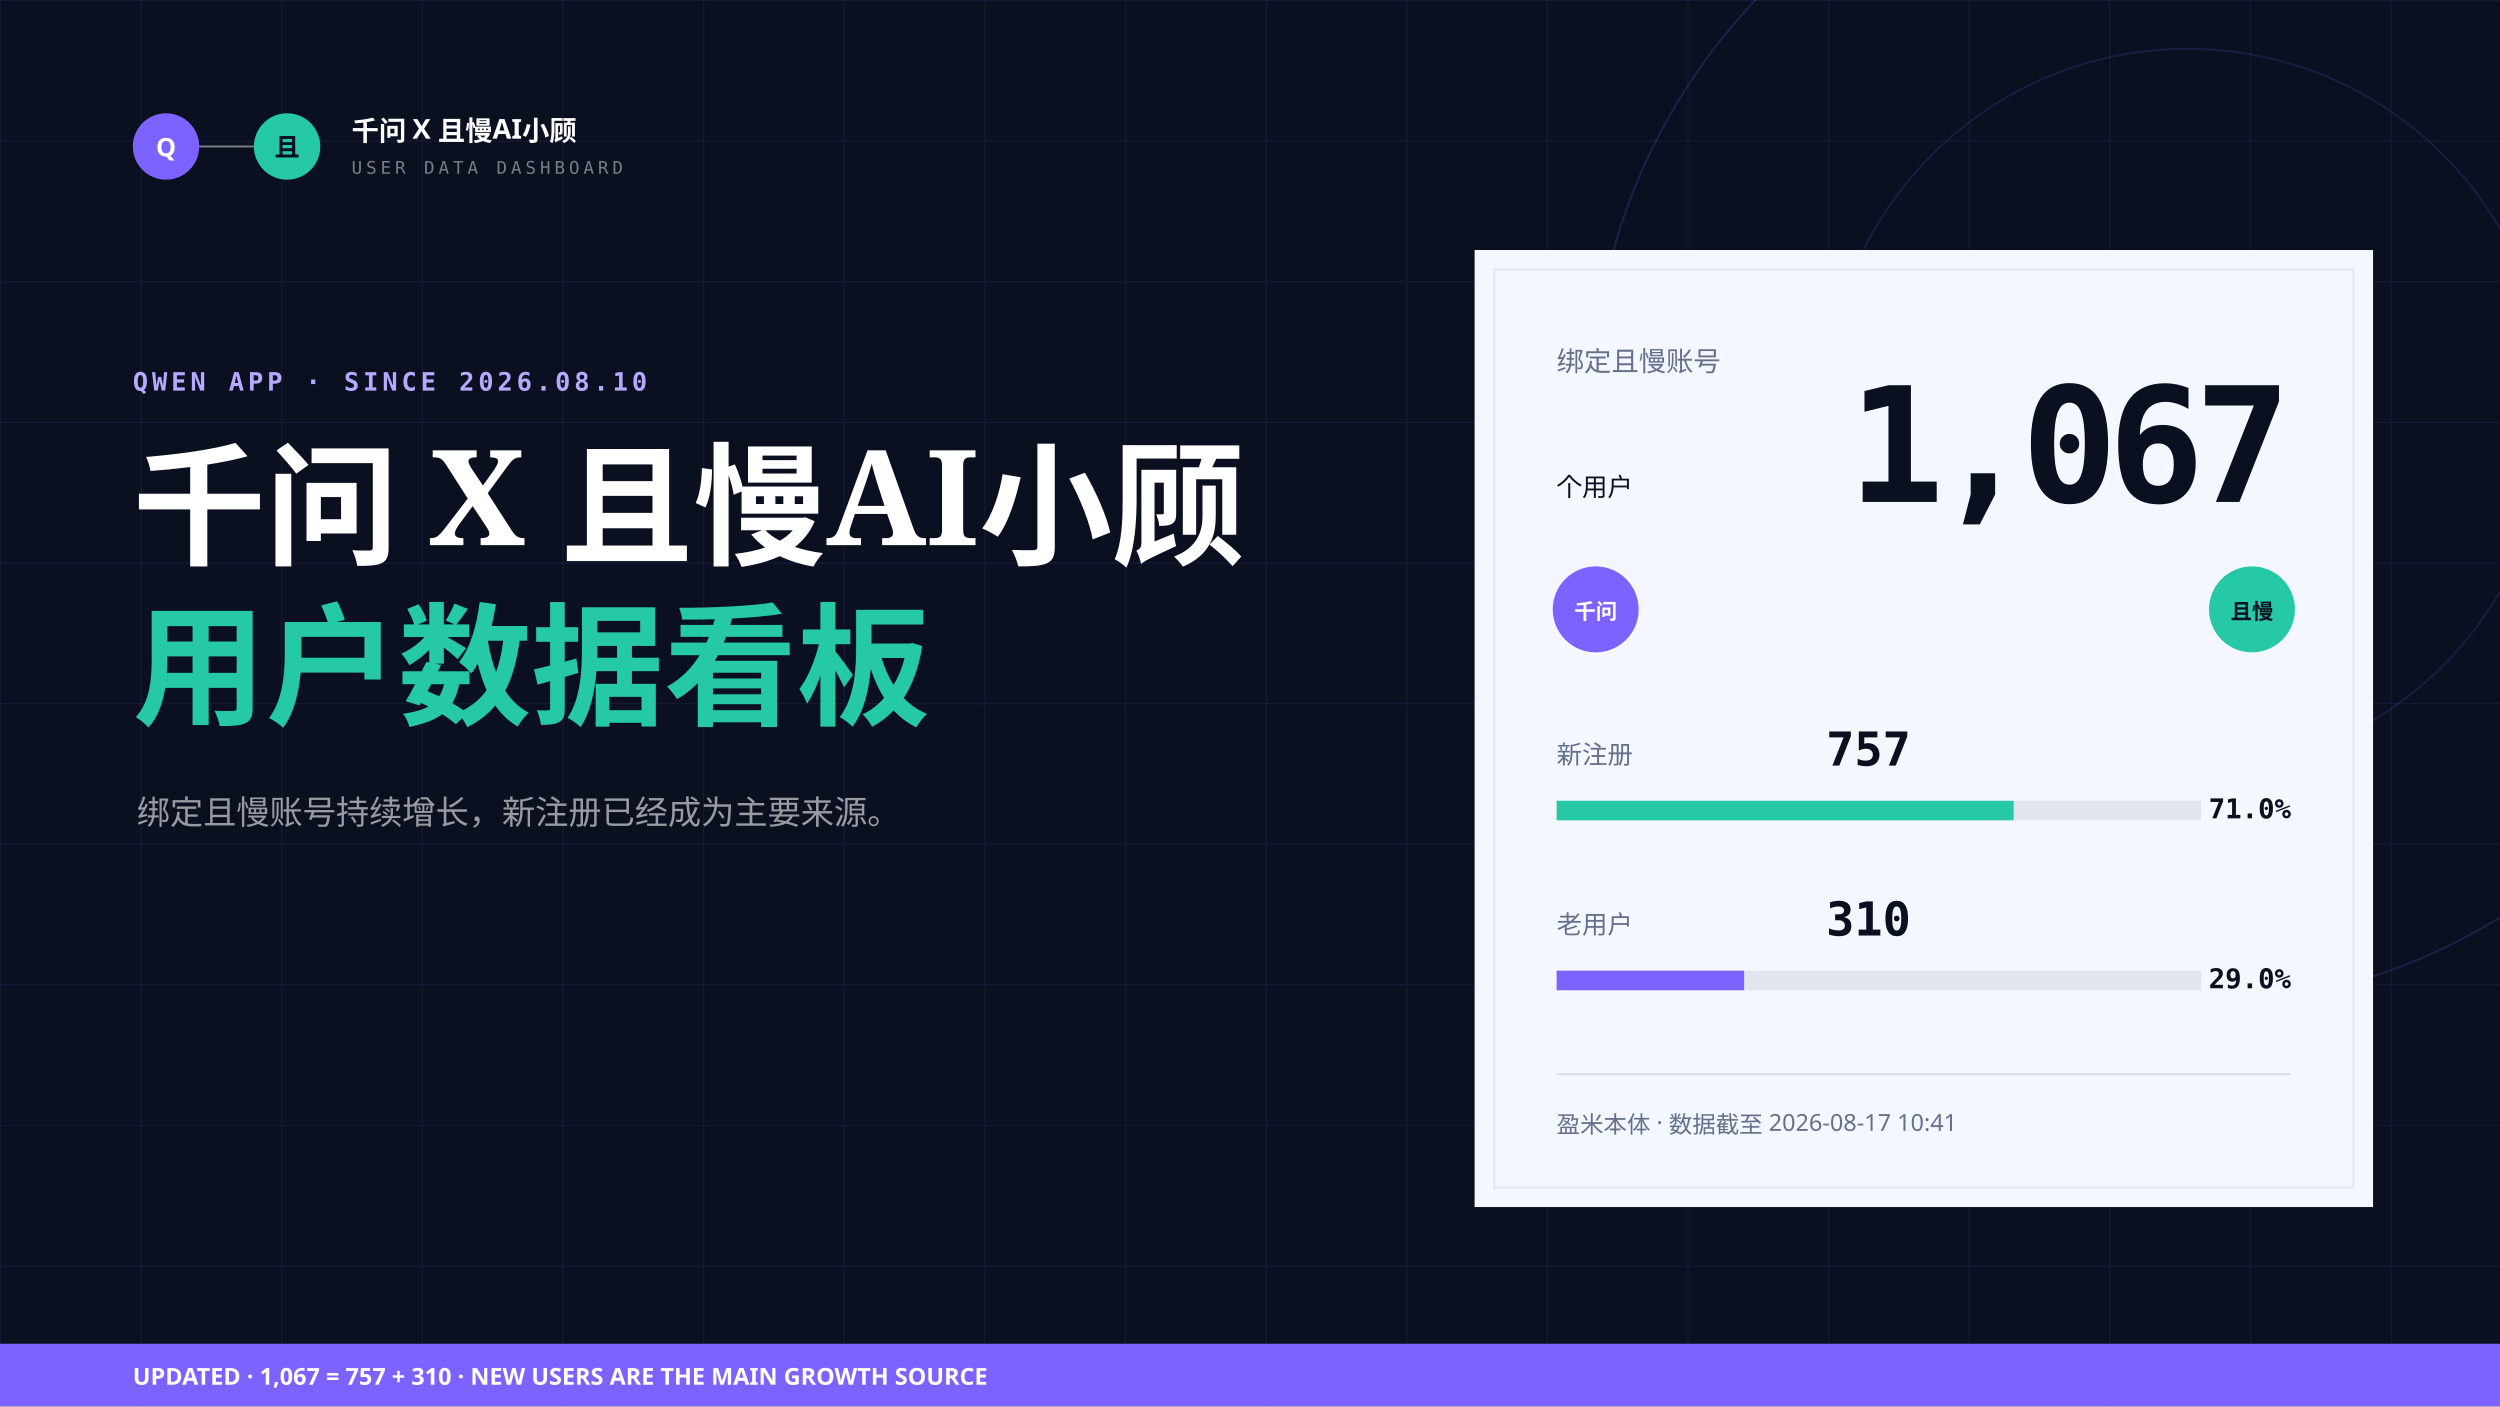
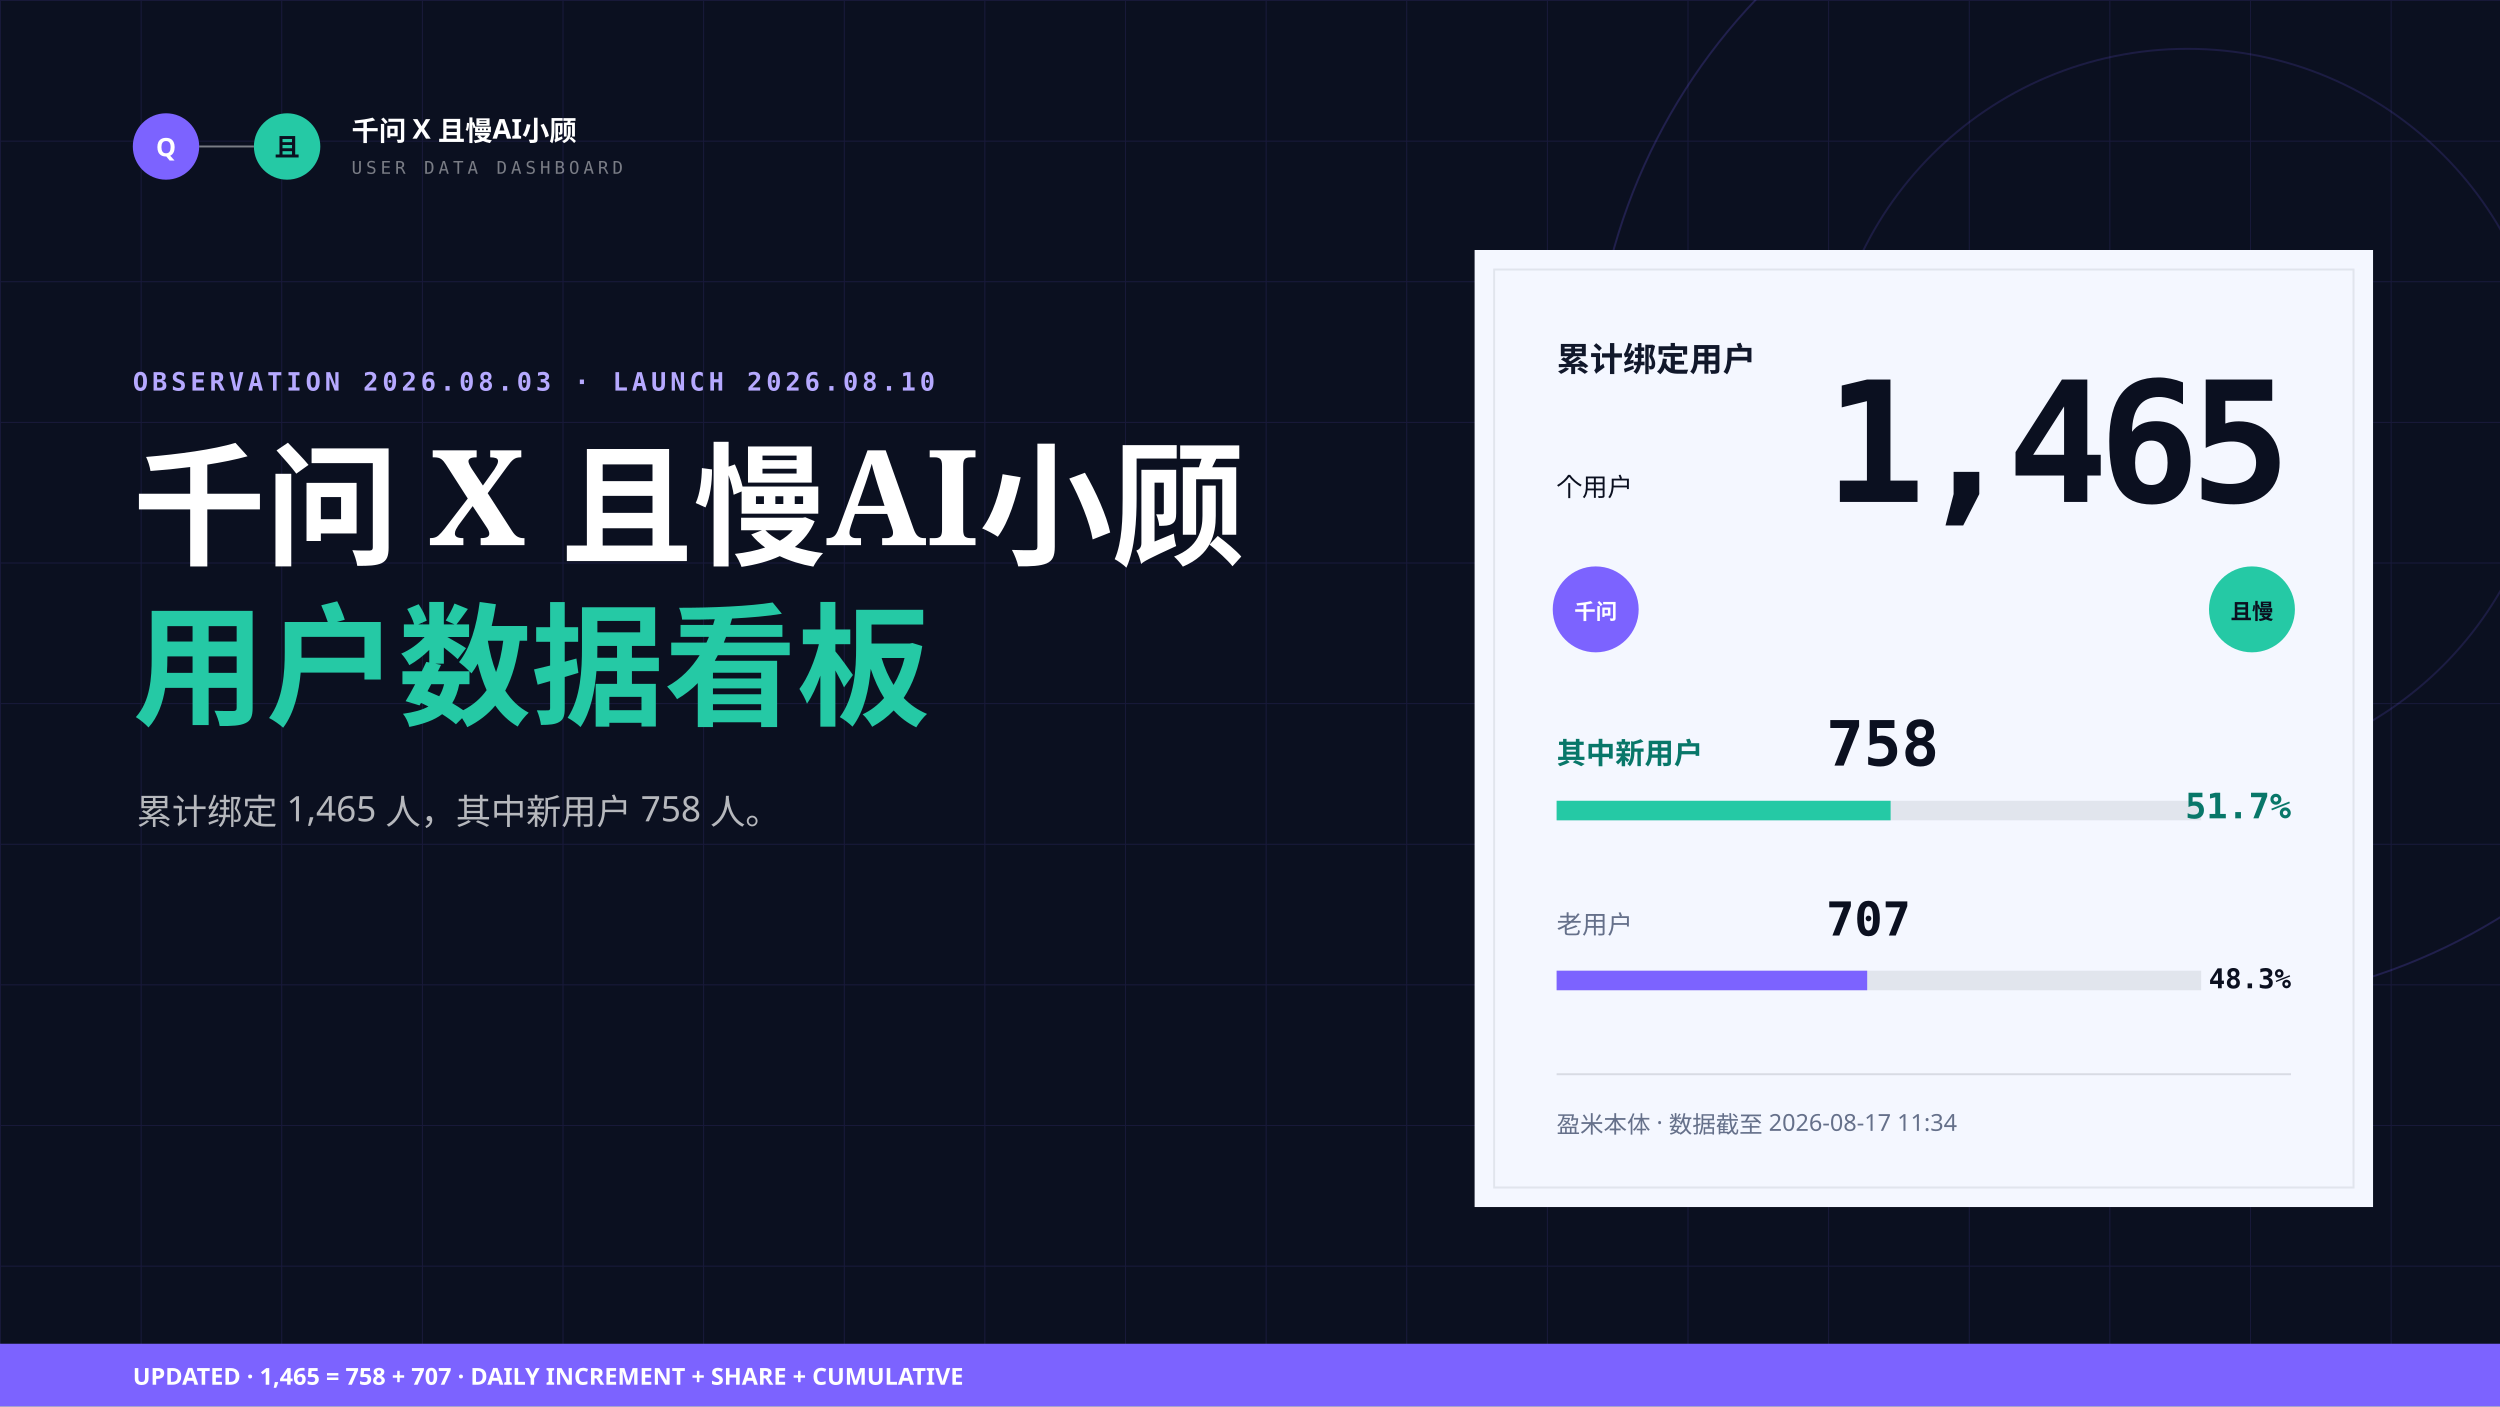
<svg xmlns="http://www.w3.org/2000/svg" width="1280" height="720" viewBox="0 0 1280 720" role="img" aria-labelledby="title desc">
  <defs>
    <pattern id="grid" width="72" height="72" patternUnits="userSpaceOnUse">
      <path d="M72 0H0V72" fill="none" stroke="#7C63FF" stroke-opacity=".12" />
    </pattern>
    <linearGradient id="route" x1="0" x2="1">
      <stop offset="0" stop-color="#7C63FF" />
      <stop offset="1" stop-color="#25C9A5" />
    </linearGradient>
  </defs>
  <rect width="1280" height="720" fill="#0B1020" />
  <rect width="1280" height="720" fill="url(#grid)" />
  <circle cx="1120" cy="210" r="305" fill="none" stroke="#7C63FF" stroke-opacity=".2" />
  <circle cx="1120" cy="210" r="185" fill="none" stroke="#7C63FF" stroke-opacity=".16" />
  <g font-family="PingFang SC,Microsoft YaHei,sans-serif">
    <g transform="translate(68 58)">
      <circle cx="17" cy="17" r="17" fill="#7C63FF" />
      <text x="17" y="22" text-anchor="middle" fill="#fff" font-size="13" font-weight="700">Q</text>
      <path d="M34 17h28" stroke="#fff" stroke-opacity=".45" />
      <circle cx="79" cy="17" r="17" fill="#25C9A5" />
      <text x="79" y="22" text-anchor="middle" fill="#0B1020" font-size="13" font-weight="700">且</text>
      <text x="112" y="14" fill="#fff" font-size="14" font-weight="700">千问 X 且慢AI小顾</text>
      <text x="112" y="31" fill="#fff" fill-opacity=".45" font-family="SFMono-Regular,monospace" font-size="9" letter-spacing="2">USER DATA DASHBOARD</text>
    </g>
-     <text x="68" y="200" fill="#B6A9FF" font-family="SFMono-Regular,monospace" font-size="13" font-weight="700" letter-spacing="2">QWEN APP · SINCE 2026.08.10</text>
+     <text x="68" y="200" fill="#B6A9FF" font-family="SFMono-Regular,monospace" font-size="13" font-weight="700" letter-spacing="2">OBSERVATION 2026.08.03 · LAUNCH 2026.08.10</text>
    <text x="68" y="284" fill="#fff" font-family="Songti SC,STSong,serif" font-size="68" font-weight="700">千问 X 且慢AI小顾</text>
    <text x="68" y="366" fill="#25C9A5" font-family="Songti SC,STSong,serif" font-size="68" font-weight="700">用户数据看板</text>
-     <text x="70" y="422" fill="#fff" fill-opacity=".58" font-size="17">绑定且慢账号持续增长，新注册已经成为主要来源。</text>
+     <text x="70" y="422" fill="#fff" fill-opacity=".7" font-size="18">累计绑定 1,465 人，其中新用户 758 人。</text>
  </g>
  <g transform="translate(755 128)">
    <rect width="460" height="490" fill="#F4F7FF" />
    <rect x="10" y="10" width="440" height="470" fill="none" stroke="#0B1020" stroke-opacity=".08" />
    <g font-family="PingFang SC,Microsoft YaHei,sans-serif">
-       <text x="42" y="62" fill="#65708A" font-size="14">绑定且慢账号</text>
-       <text x="418" y="129" fill="#0B1020" text-anchor="end" font-family="SFMono-Regular,monospace" font-size="82" font-weight="800" letter-spacing="-5">1,067</text>
+       <text x="42" y="62" fill="#11182B" font-size="17" font-weight="700">累计绑定用户</text>
+       <text x="418" y="129" fill="#0B1020" text-anchor="end" font-family="SFMono-Regular,monospace" font-size="86" font-weight="800" letter-spacing="-5">1,465</text>
      <text x="42" y="126" fill="#0B1020" font-size="13">个用户</text>
      <circle cx="62" cy="184" r="22" fill="#7C63FF" />
      <text x="62" y="189" text-anchor="middle" fill="#fff" font-size="11" font-weight="700">千问</text>
      <path d="M84 184h290" stroke="url(#route)" stroke-width="6" />
      <circle cx="398" cy="184" r="22" fill="#25C9A5" />
      <text x="398" y="189" text-anchor="middle" fill="#0B1020" font-size="11" font-weight="700">且慢</text>
-       <text x="42" y="263" fill="#65708A" font-size="13">新注册</text>
-       <text x="180" y="264" fill="#0B1020" font-family="SFMono-Regular,monospace" font-size="24" font-weight="700">757</text>
+       <text x="42" y="263" fill="#087769" font-size="15" font-weight="700">其中新用户</text>
+       <text x="180" y="264" fill="#0B1020" font-family="SFMono-Regular,monospace" font-size="32" font-weight="700">758</text>
      <rect x="42" y="282" width="330" height="10" fill="#0B1020" fill-opacity=".08" />
-       <rect x="42" y="282" width="234" height="10" fill="#25C9A5" />
-       <text x="418" y="291" text-anchor="end" fill="#0B1020" font-family="SFMono-Regular,monospace" font-size="14" font-weight="700">71.0%</text>
+       <rect x="42" y="282" width="171" height="10" fill="#25C9A5" />
+       <text x="418" y="291" text-anchor="end" fill="#087769" font-family="SFMono-Regular,monospace" font-size="18" font-weight="700">51.7%</text>
      <text x="42" y="350" fill="#65708A" font-size="13">老用户</text>
-       <text x="180" y="351" fill="#0B1020" font-family="SFMono-Regular,monospace" font-size="24" font-weight="700">310</text>
+       <text x="180" y="351" fill="#0B1020" font-family="SFMono-Regular,monospace" font-size="24" font-weight="700">707</text>
      <rect x="42" y="369" width="330" height="10" fill="#0B1020" fill-opacity=".08" />
-       <rect x="42" y="369" width="96" height="10" fill="#7C63FF" />
-       <text x="418" y="378" text-anchor="end" fill="#0B1020" font-family="SFMono-Regular,monospace" font-size="14" font-weight="700">29.0%</text>
+       <rect x="42" y="369" width="159" height="10" fill="#7C63FF" />
+       <text x="418" y="378" text-anchor="end" fill="#0B1020" font-family="SFMono-Regular,monospace" font-size="14" font-weight="700">48.3%</text>
      <path d="M42 422h376" stroke="#0B1020" stroke-opacity=".12" />
-       <text x="42" y="452" fill="#65708A" font-size="12">盈米本体 · 数据截至 2026-08-17 10:41</text>
+       <text x="42" y="452" fill="#65708A" font-size="12">盈米本体 · 数据截至 2026-08-17 11:34</text>
    </g>
  </g>
  <rect x="0" y="688" width="1280" height="32" fill="#7C63FF" />
-   <text x="68" y="709" fill="#fff" font-family="PingFang SC,Microsoft YaHei,sans-serif" font-size="12" font-weight="700">UPDATED · 1,067 = 757 + 310 · NEW USERS ARE THE MAIN GROWTH SOURCE</text>
+   <text x="68" y="709" fill="#fff" font-family="PingFang SC,Microsoft YaHei,sans-serif" font-size="12" font-weight="700">UPDATED · 1,465 = 758 + 707 · DAILY INCREMENT + SHARE + CUMULATIVE</text>
</svg>
